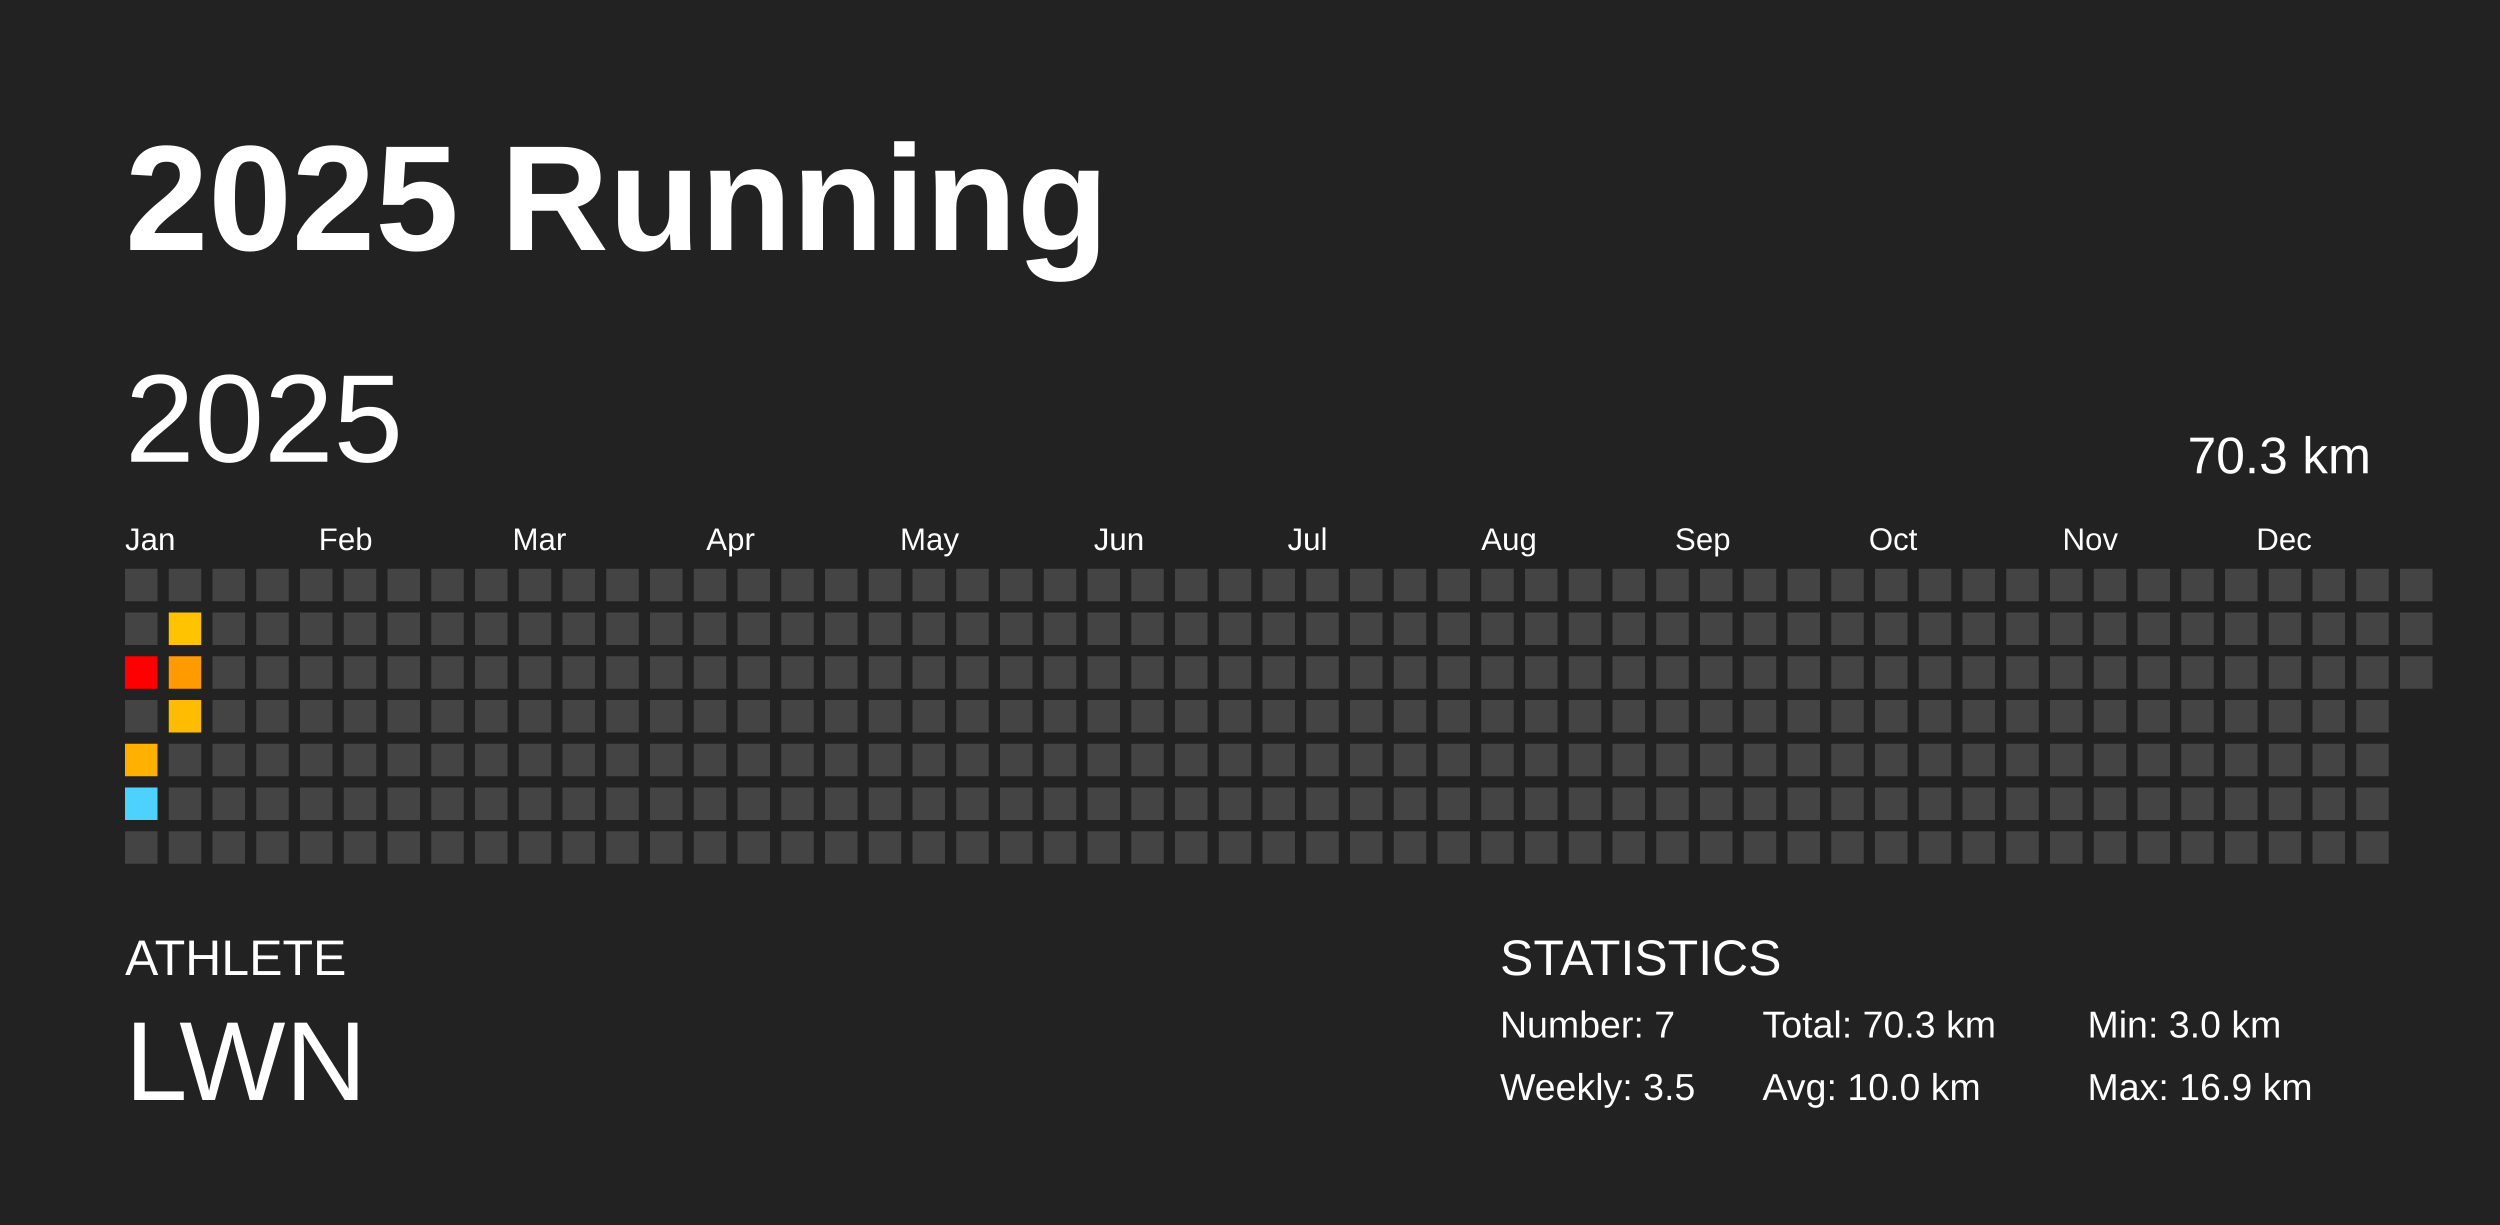
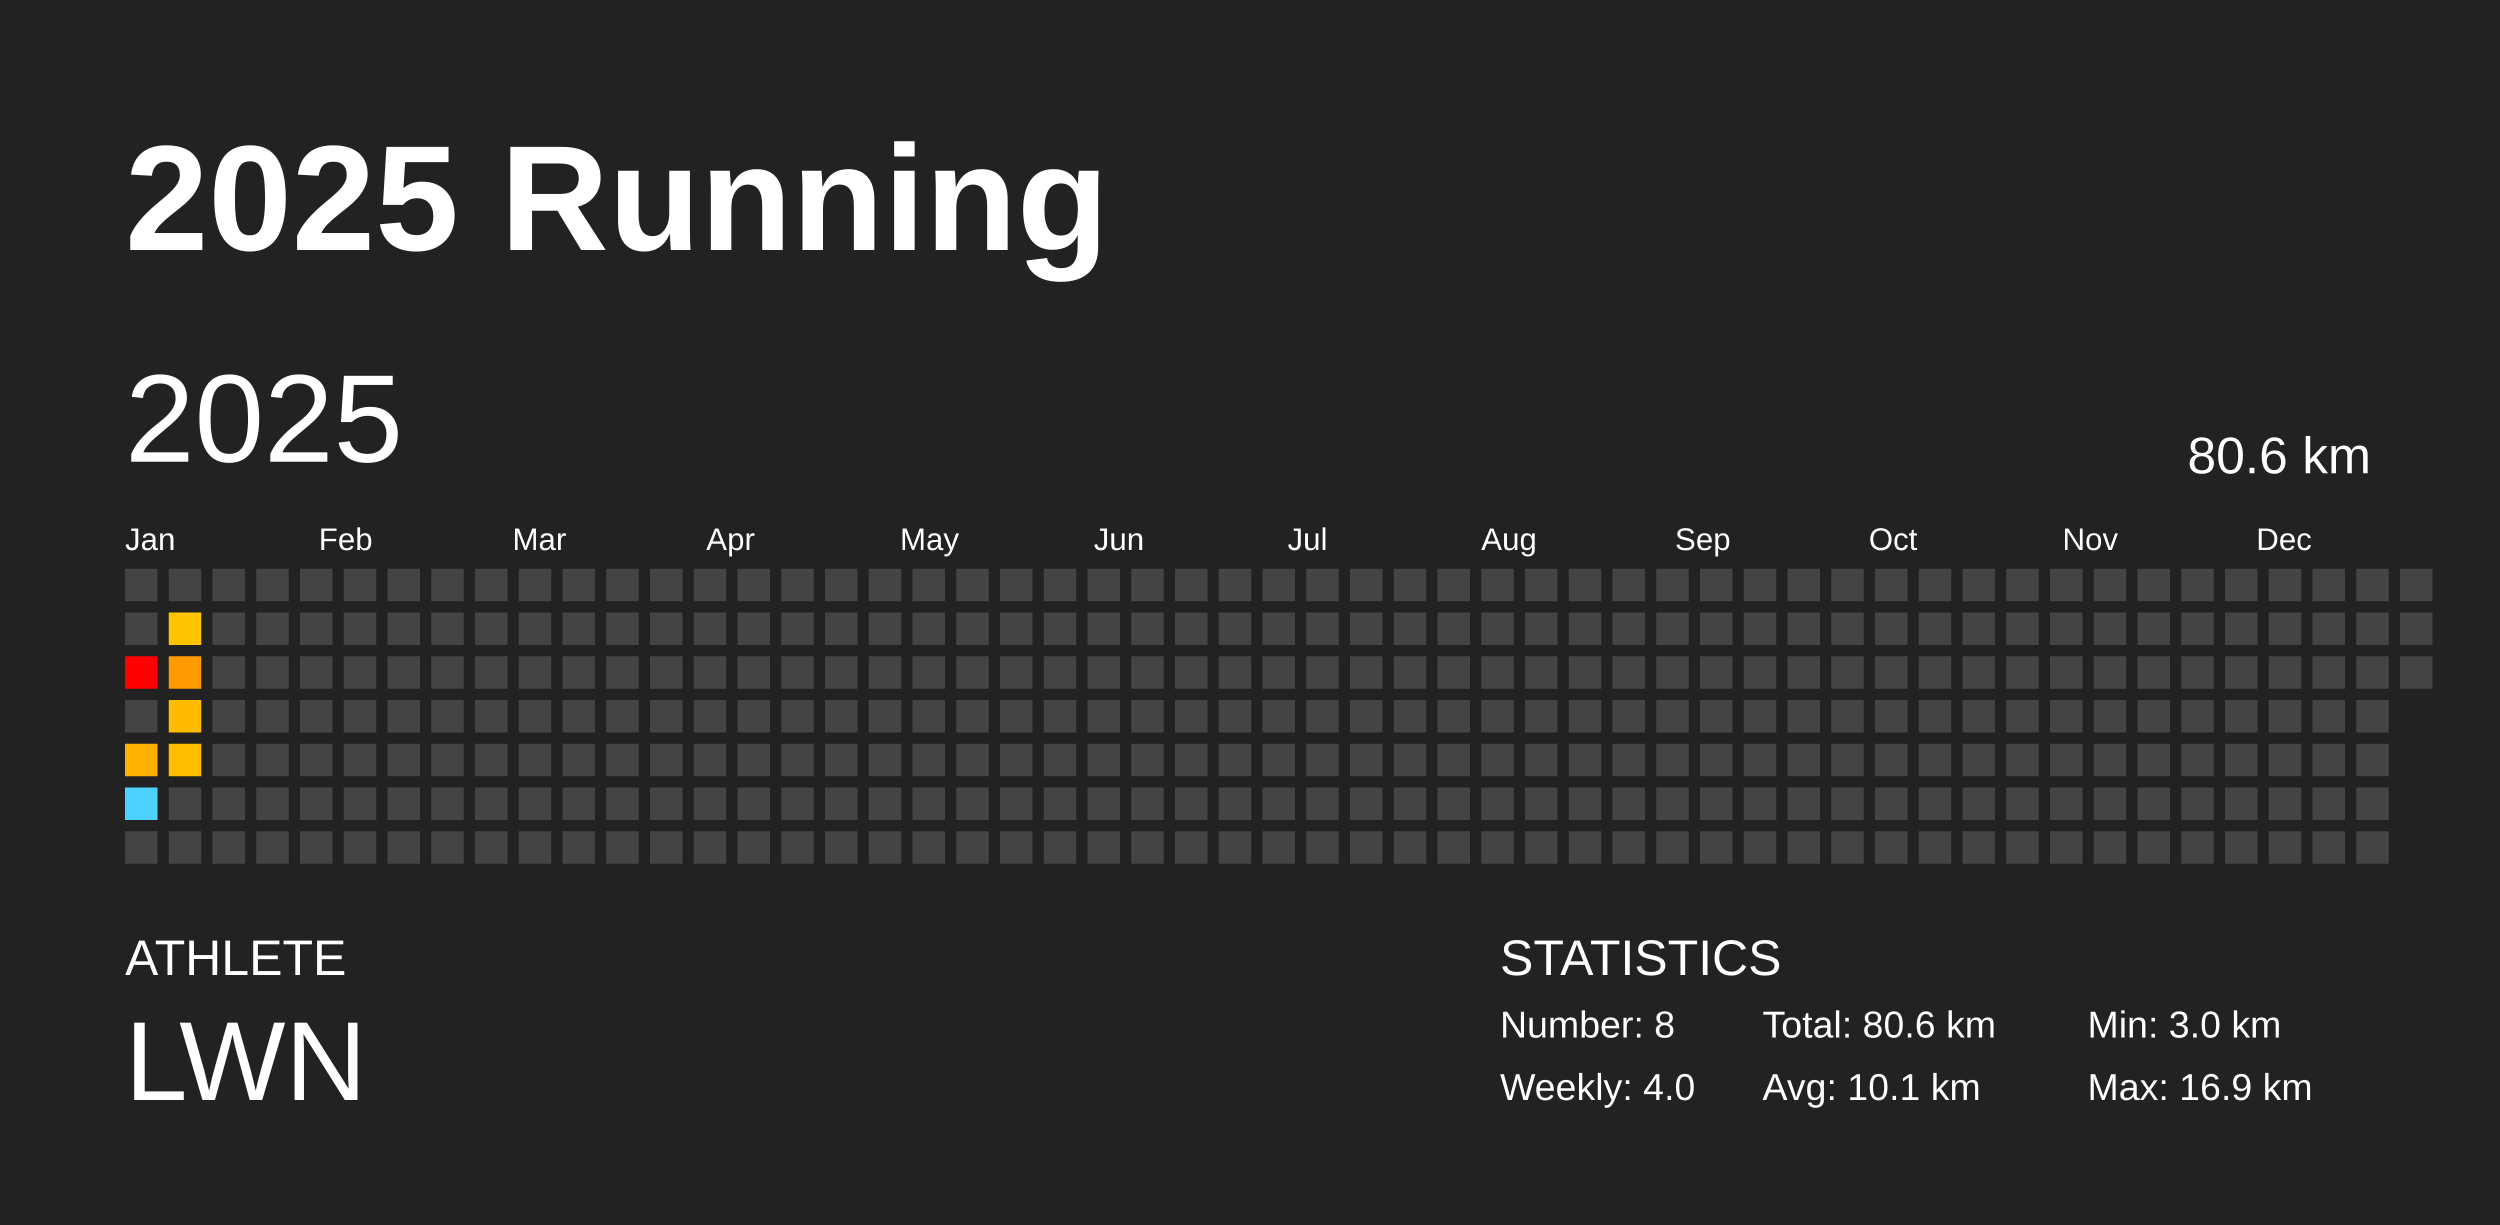
<svg xmlns="http://www.w3.org/2000/svg" baseProfile="full" height="98mm" version="1.1" viewBox="0,0,200,98" width="200mm">
  <defs />
  <rect fill="#222222" height="98" width="200" x="0" y="0" />
  <text fill="#FFFFFF" style="font-size:12px; font-family:Arial; font-weight:bold;" x="10" y="20">2025 Running</text>
  <text fill="#FFFFFF" style="font-size:4px; font-family:Arial" x="10" y="78">ATHLETE</text>
  <text fill="#FFFFFF" style="font-size:9px; font-family:Arial" x="10" y="88">LWN</text>
  <text fill="#FFFFFF" style="font-size:4px; font-family:Arial" x="120" y="78">STATISTICS</text>
-   <text fill="#FFFFFF" style="font-size:3px; font-family:Arial" x="120" y="83">Number: 7</text>
-   <text fill="#FFFFFF" style="font-size:3px; font-family:Arial" x="120" y="88">Weekly: 3.5</text>
-   <text fill="#FFFFFF" style="font-size:3px; font-family:Arial" x="141" y="83">Total: 70.3 km</text>
-   <text fill="#FFFFFF" style="font-size:3px; font-family:Arial" x="141" y="88">Avg: 10.0 km</text>
+   <text fill="#FFFFFF" style="font-size:3px; font-family:Arial" x="120" y="83">Number: 8</text>
+   <text fill="#FFFFFF" style="font-size:3px; font-family:Arial" x="120" y="88">Weekly: 4.0</text>
+   <text fill="#FFFFFF" style="font-size:3px; font-family:Arial" x="141" y="83">Total: 80.6 km</text>
+   <text fill="#FFFFFF" style="font-size:3px; font-family:Arial" x="141" y="88">Avg: 10.1 km</text>
  <text fill="#FFFFFF" style="font-size:3px; font-family:Arial" x="167" y="83">Min: 3.0 km</text>
  <text fill="#FFFFFF" style="font-size:3px; font-family:Arial" x="167" y="88">Max: 16.9 km</text>
  <text dominant-baseline="hanging" fill="#FFFFFF" style="font-size:10.0px; font-family:Arial;" x="10" y="30">2025</text>
-   <text dominant-baseline="hanging" fill="#FFFFFF" style="font-size:4.125px; font-family:Arial;" x="175" y="35">70.3 km</text>
+   <text dominant-baseline="hanging" fill="#FFFFFF" style="font-size:4.125px; font-family:Arial;" x="175" y="35">80.6 km</text>
  <text fill="#FFFFFF" style="font-size:2.5px; font-family:Arial" x="10.0" y="44">Jan</text>
  <text fill="#FFFFFF" style="font-size:2.5px; font-family:Arial" x="25.5" y="44">Feb</text>
  <text fill="#FFFFFF" style="font-size:2.5px; font-family:Arial" x="41.0" y="44">Mar</text>
  <text fill="#FFFFFF" style="font-size:2.5px; font-family:Arial" x="56.5" y="44">Apr</text>
  <text fill="#FFFFFF" style="font-size:2.5px; font-family:Arial" x="72.0" y="44">May</text>
  <text fill="#FFFFFF" style="font-size:2.5px; font-family:Arial" x="87.5" y="44">Jun</text>
  <text fill="#FFFFFF" style="font-size:2.5px; font-family:Arial" x="103.0" y="44">Jul</text>
  <text fill="#FFFFFF" style="font-size:2.5px; font-family:Arial" x="118.5" y="44">Aug</text>
  <text fill="#FFFFFF" style="font-size:2.5px; font-family:Arial" x="134.0" y="44">Sep</text>
  <text fill="#FFFFFF" style="font-size:2.5px; font-family:Arial" x="149.5" y="44">Oct</text>
  <text fill="#FFFFFF" style="font-size:2.5px; font-family:Arial" x="165.0" y="44">Nov</text>
  <text fill="#FFFFFF" style="font-size:2.5px; font-family:Arial" x="180.5" y="44">Dec</text>
  <rect fill="#444444" height="2.6" width="2.6" x="10.0" y="45.5" />
  <rect fill="#444444" height="2.6" width="2.6" x="10.0" y="49.0" />
  <rect fill="#ff0000" height="2.6" width="2.6" x="10.0" y="52.5" />
  <rect fill="#444444" height="2.6" width="2.6" x="10.0" y="56.0" />
  <rect fill="#ffb000" height="2.6" width="2.6" x="10.0" y="59.5" />
  <rect fill="#4dd2ff" height="2.6" width="2.6" x="10.0" y="63.0" />
  <rect fill="#444444" height="2.6" width="2.6" x="10.0" y="66.5" />
  <rect fill="#444444" height="2.6" width="2.6" x="13.5" y="45.5" />
  <rect fill="#ffc300" height="2.6" width="2.6" x="13.5" y="49.0" />
  <rect fill="#ff9b00" height="2.6" width="2.6" x="13.5" y="52.5" />
  <rect fill="#ffbc00" height="2.6" width="2.6" x="13.5" y="56.0" />
-   <rect fill="#444444" height="2.6" width="2.6" x="13.5" y="59.5" />
+   <rect fill="#ffbf00" height="2.6" width="2.6" x="13.5" y="59.5" />
  <rect fill="#444444" height="2.6" width="2.6" x="13.5" y="63.0" />
  <rect fill="#444444" height="2.6" width="2.6" x="13.5" y="66.5" />
  <rect fill="#444444" height="2.6" width="2.6" x="17.0" y="45.5" />
  <rect fill="#444444" height="2.6" width="2.6" x="17.0" y="49.0" />
  <rect fill="#444444" height="2.6" width="2.6" x="17.0" y="52.5" />
  <rect fill="#444444" height="2.6" width="2.6" x="17.0" y="56.0" />
  <rect fill="#444444" height="2.6" width="2.6" x="17.0" y="59.5" />
  <rect fill="#444444" height="2.6" width="2.6" x="17.0" y="63.0" />
  <rect fill="#444444" height="2.6" width="2.6" x="17.0" y="66.5" />
  <rect fill="#444444" height="2.6" width="2.6" x="20.5" y="45.5" />
  <rect fill="#444444" height="2.6" width="2.6" x="20.5" y="49.0" />
  <rect fill="#444444" height="2.6" width="2.6" x="20.5" y="52.5" />
  <rect fill="#444444" height="2.6" width="2.6" x="20.5" y="56.0" />
  <rect fill="#444444" height="2.6" width="2.6" x="20.5" y="59.5" />
  <rect fill="#444444" height="2.6" width="2.6" x="20.5" y="63.0" />
  <rect fill="#444444" height="2.6" width="2.6" x="20.5" y="66.5" />
  <rect fill="#444444" height="2.6" width="2.6" x="24.0" y="45.5" />
  <rect fill="#444444" height="2.6" width="2.6" x="24.0" y="49.0" />
  <rect fill="#444444" height="2.6" width="2.6" x="24.0" y="52.5" />
  <rect fill="#444444" height="2.6" width="2.6" x="24.0" y="56.0" />
  <rect fill="#444444" height="2.6" width="2.6" x="24.0" y="59.5" />
  <rect fill="#444444" height="2.6" width="2.6" x="24.0" y="63.0" />
  <rect fill="#444444" height="2.6" width="2.6" x="24.0" y="66.5" />
  <rect fill="#444444" height="2.6" width="2.6" x="27.5" y="45.5" />
  <rect fill="#444444" height="2.6" width="2.6" x="27.5" y="49.0" />
  <rect fill="#444444" height="2.6" width="2.6" x="27.5" y="52.5" />
  <rect fill="#444444" height="2.6" width="2.6" x="27.5" y="56.0" />
  <rect fill="#444444" height="2.6" width="2.6" x="27.5" y="59.5" />
  <rect fill="#444444" height="2.6" width="2.6" x="27.5" y="63.0" />
  <rect fill="#444444" height="2.6" width="2.6" x="27.5" y="66.5" />
  <rect fill="#444444" height="2.6" width="2.6" x="31.0" y="45.5" />
  <rect fill="#444444" height="2.6" width="2.6" x="31.0" y="49.0" />
  <rect fill="#444444" height="2.6" width="2.6" x="31.0" y="52.5" />
  <rect fill="#444444" height="2.6" width="2.6" x="31.0" y="56.0" />
  <rect fill="#444444" height="2.6" width="2.6" x="31.0" y="59.5" />
  <rect fill="#444444" height="2.6" width="2.6" x="31.0" y="63.0" />
  <rect fill="#444444" height="2.6" width="2.6" x="31.0" y="66.5" />
  <rect fill="#444444" height="2.6" width="2.6" x="34.5" y="45.5" />
  <rect fill="#444444" height="2.6" width="2.6" x="34.5" y="49.0" />
  <rect fill="#444444" height="2.6" width="2.6" x="34.5" y="52.5" />
  <rect fill="#444444" height="2.6" width="2.6" x="34.5" y="56.0" />
  <rect fill="#444444" height="2.6" width="2.6" x="34.5" y="59.5" />
  <rect fill="#444444" height="2.6" width="2.6" x="34.5" y="63.0" />
  <rect fill="#444444" height="2.6" width="2.6" x="34.5" y="66.5" />
  <rect fill="#444444" height="2.6" width="2.6" x="38.0" y="45.5" />
  <rect fill="#444444" height="2.6" width="2.6" x="38.0" y="49.0" />
  <rect fill="#444444" height="2.6" width="2.6" x="38.0" y="52.5" />
  <rect fill="#444444" height="2.6" width="2.6" x="38.0" y="56.0" />
  <rect fill="#444444" height="2.6" width="2.6" x="38.0" y="59.5" />
  <rect fill="#444444" height="2.6" width="2.6" x="38.0" y="63.0" />
  <rect fill="#444444" height="2.6" width="2.6" x="38.0" y="66.5" />
  <rect fill="#444444" height="2.6" width="2.6" x="41.5" y="45.5" />
  <rect fill="#444444" height="2.6" width="2.6" x="41.5" y="49.0" />
  <rect fill="#444444" height="2.6" width="2.6" x="41.5" y="52.5" />
  <rect fill="#444444" height="2.6" width="2.6" x="41.5" y="56.0" />
  <rect fill="#444444" height="2.6" width="2.6" x="41.5" y="59.5" />
  <rect fill="#444444" height="2.6" width="2.6" x="41.5" y="63.0" />
  <rect fill="#444444" height="2.6" width="2.6" x="41.5" y="66.5" />
  <rect fill="#444444" height="2.6" width="2.6" x="45.0" y="45.5" />
  <rect fill="#444444" height="2.6" width="2.6" x="45.0" y="49.0" />
  <rect fill="#444444" height="2.6" width="2.6" x="45.0" y="52.5" />
  <rect fill="#444444" height="2.6" width="2.6" x="45.0" y="56.0" />
  <rect fill="#444444" height="2.6" width="2.6" x="45.0" y="59.5" />
  <rect fill="#444444" height="2.6" width="2.6" x="45.0" y="63.0" />
  <rect fill="#444444" height="2.6" width="2.6" x="45.0" y="66.5" />
  <rect fill="#444444" height="2.6" width="2.6" x="48.5" y="45.5" />
  <rect fill="#444444" height="2.6" width="2.6" x="48.5" y="49.0" />
  <rect fill="#444444" height="2.6" width="2.6" x="48.5" y="52.5" />
  <rect fill="#444444" height="2.6" width="2.6" x="48.5" y="56.0" />
  <rect fill="#444444" height="2.6" width="2.6" x="48.5" y="59.5" />
  <rect fill="#444444" height="2.6" width="2.6" x="48.5" y="63.0" />
  <rect fill="#444444" height="2.6" width="2.6" x="48.5" y="66.5" />
  <rect fill="#444444" height="2.6" width="2.6" x="52.0" y="45.5" />
  <rect fill="#444444" height="2.6" width="2.6" x="52.0" y="49.0" />
  <rect fill="#444444" height="2.6" width="2.6" x="52.0" y="52.5" />
  <rect fill="#444444" height="2.6" width="2.6" x="52.0" y="56.0" />
  <rect fill="#444444" height="2.6" width="2.6" x="52.0" y="59.5" />
  <rect fill="#444444" height="2.6" width="2.6" x="52.0" y="63.0" />
  <rect fill="#444444" height="2.6" width="2.6" x="52.0" y="66.5" />
  <rect fill="#444444" height="2.6" width="2.6" x="55.5" y="45.5" />
  <rect fill="#444444" height="2.6" width="2.6" x="55.5" y="49.0" />
  <rect fill="#444444" height="2.6" width="2.6" x="55.5" y="52.5" />
  <rect fill="#444444" height="2.6" width="2.6" x="55.5" y="56.0" />
  <rect fill="#444444" height="2.6" width="2.6" x="55.5" y="59.5" />
  <rect fill="#444444" height="2.6" width="2.6" x="55.5" y="63.0" />
  <rect fill="#444444" height="2.6" width="2.6" x="55.5" y="66.5" />
  <rect fill="#444444" height="2.6" width="2.6" x="59.0" y="45.5" />
  <rect fill="#444444" height="2.6" width="2.6" x="59.0" y="49.0" />
  <rect fill="#444444" height="2.6" width="2.6" x="59.0" y="52.5" />
  <rect fill="#444444" height="2.6" width="2.6" x="59.0" y="56.0" />
  <rect fill="#444444" height="2.6" width="2.6" x="59.0" y="59.5" />
  <rect fill="#444444" height="2.6" width="2.6" x="59.0" y="63.0" />
  <rect fill="#444444" height="2.6" width="2.6" x="59.0" y="66.5" />
  <rect fill="#444444" height="2.6" width="2.6" x="62.5" y="45.5" />
  <rect fill="#444444" height="2.6" width="2.6" x="62.5" y="49.0" />
  <rect fill="#444444" height="2.6" width="2.6" x="62.5" y="52.5" />
  <rect fill="#444444" height="2.6" width="2.6" x="62.5" y="56.0" />
  <rect fill="#444444" height="2.6" width="2.6" x="62.5" y="59.5" />
  <rect fill="#444444" height="2.6" width="2.6" x="62.5" y="63.0" />
  <rect fill="#444444" height="2.6" width="2.6" x="62.5" y="66.5" />
  <rect fill="#444444" height="2.6" width="2.6" x="66.0" y="45.5" />
  <rect fill="#444444" height="2.6" width="2.6" x="66.0" y="49.0" />
  <rect fill="#444444" height="2.6" width="2.6" x="66.0" y="52.5" />
  <rect fill="#444444" height="2.6" width="2.6" x="66.0" y="56.0" />
  <rect fill="#444444" height="2.6" width="2.6" x="66.0" y="59.5" />
  <rect fill="#444444" height="2.6" width="2.6" x="66.0" y="63.0" />
  <rect fill="#444444" height="2.6" width="2.6" x="66.0" y="66.5" />
  <rect fill="#444444" height="2.6" width="2.6" x="69.5" y="45.5" />
  <rect fill="#444444" height="2.6" width="2.6" x="69.5" y="49.0" />
  <rect fill="#444444" height="2.6" width="2.6" x="69.5" y="52.5" />
  <rect fill="#444444" height="2.6" width="2.6" x="69.5" y="56.0" />
  <rect fill="#444444" height="2.6" width="2.6" x="69.5" y="59.5" />
  <rect fill="#444444" height="2.6" width="2.6" x="69.5" y="63.0" />
  <rect fill="#444444" height="2.6" width="2.6" x="69.5" y="66.5" />
  <rect fill="#444444" height="2.6" width="2.6" x="73.0" y="45.5" />
  <rect fill="#444444" height="2.6" width="2.6" x="73.0" y="49.0" />
  <rect fill="#444444" height="2.6" width="2.6" x="73.0" y="52.5" />
  <rect fill="#444444" height="2.6" width="2.6" x="73.0" y="56.0" />
  <rect fill="#444444" height="2.6" width="2.6" x="73.0" y="59.5" />
  <rect fill="#444444" height="2.6" width="2.6" x="73.0" y="63.0" />
  <rect fill="#444444" height="2.6" width="2.6" x="73.0" y="66.5" />
  <rect fill="#444444" height="2.6" width="2.6" x="76.5" y="45.5" />
  <rect fill="#444444" height="2.6" width="2.6" x="76.5" y="49.0" />
  <rect fill="#444444" height="2.6" width="2.6" x="76.5" y="52.5" />
  <rect fill="#444444" height="2.6" width="2.6" x="76.5" y="56.0" />
  <rect fill="#444444" height="2.6" width="2.6" x="76.5" y="59.5" />
  <rect fill="#444444" height="2.6" width="2.6" x="76.5" y="63.0" />
  <rect fill="#444444" height="2.6" width="2.6" x="76.5" y="66.5" />
  <rect fill="#444444" height="2.6" width="2.6" x="80.0" y="45.5" />
  <rect fill="#444444" height="2.6" width="2.6" x="80.0" y="49.0" />
  <rect fill="#444444" height="2.6" width="2.6" x="80.0" y="52.5" />
  <rect fill="#444444" height="2.6" width="2.6" x="80.0" y="56.0" />
  <rect fill="#444444" height="2.6" width="2.6" x="80.0" y="59.5" />
  <rect fill="#444444" height="2.6" width="2.6" x="80.0" y="63.0" />
  <rect fill="#444444" height="2.6" width="2.6" x="80.0" y="66.5" />
  <rect fill="#444444" height="2.6" width="2.6" x="83.5" y="45.5" />
  <rect fill="#444444" height="2.6" width="2.6" x="83.5" y="49.0" />
  <rect fill="#444444" height="2.6" width="2.6" x="83.5" y="52.5" />
  <rect fill="#444444" height="2.6" width="2.6" x="83.5" y="56.0" />
  <rect fill="#444444" height="2.6" width="2.6" x="83.5" y="59.5" />
  <rect fill="#444444" height="2.6" width="2.6" x="83.5" y="63.0" />
  <rect fill="#444444" height="2.6" width="2.6" x="83.5" y="66.5" />
  <rect fill="#444444" height="2.6" width="2.6" x="87.0" y="45.5" />
  <rect fill="#444444" height="2.6" width="2.6" x="87.0" y="49.0" />
  <rect fill="#444444" height="2.6" width="2.6" x="87.0" y="52.5" />
  <rect fill="#444444" height="2.6" width="2.6" x="87.0" y="56.0" />
  <rect fill="#444444" height="2.6" width="2.6" x="87.0" y="59.5" />
  <rect fill="#444444" height="2.6" width="2.6" x="87.0" y="63.0" />
  <rect fill="#444444" height="2.6" width="2.6" x="87.0" y="66.5" />
  <rect fill="#444444" height="2.6" width="2.6" x="90.5" y="45.5" />
  <rect fill="#444444" height="2.6" width="2.6" x="90.5" y="49.0" />
  <rect fill="#444444" height="2.6" width="2.6" x="90.5" y="52.5" />
  <rect fill="#444444" height="2.6" width="2.6" x="90.5" y="56.0" />
  <rect fill="#444444" height="2.6" width="2.6" x="90.5" y="59.5" />
  <rect fill="#444444" height="2.6" width="2.6" x="90.5" y="63.0" />
  <rect fill="#444444" height="2.6" width="2.6" x="90.5" y="66.5" />
  <rect fill="#444444" height="2.6" width="2.6" x="94.0" y="45.5" />
  <rect fill="#444444" height="2.6" width="2.6" x="94.0" y="49.0" />
  <rect fill="#444444" height="2.6" width="2.6" x="94.0" y="52.5" />
  <rect fill="#444444" height="2.6" width="2.6" x="94.0" y="56.0" />
  <rect fill="#444444" height="2.6" width="2.6" x="94.0" y="59.5" />
  <rect fill="#444444" height="2.6" width="2.6" x="94.0" y="63.0" />
  <rect fill="#444444" height="2.6" width="2.6" x="94.0" y="66.5" />
  <rect fill="#444444" height="2.6" width="2.6" x="97.5" y="45.5" />
  <rect fill="#444444" height="2.6" width="2.6" x="97.5" y="49.0" />
  <rect fill="#444444" height="2.6" width="2.6" x="97.5" y="52.5" />
  <rect fill="#444444" height="2.6" width="2.6" x="97.5" y="56.0" />
  <rect fill="#444444" height="2.6" width="2.6" x="97.5" y="59.5" />
  <rect fill="#444444" height="2.6" width="2.6" x="97.5" y="63.0" />
  <rect fill="#444444" height="2.6" width="2.6" x="97.5" y="66.5" />
  <rect fill="#444444" height="2.6" width="2.6" x="101.0" y="45.5" />
  <rect fill="#444444" height="2.6" width="2.6" x="101.0" y="49.0" />
  <rect fill="#444444" height="2.6" width="2.6" x="101.0" y="52.5" />
  <rect fill="#444444" height="2.6" width="2.6" x="101.0" y="56.0" />
  <rect fill="#444444" height="2.6" width="2.6" x="101.0" y="59.5" />
  <rect fill="#444444" height="2.6" width="2.6" x="101.0" y="63.0" />
  <rect fill="#444444" height="2.6" width="2.6" x="101.0" y="66.5" />
  <rect fill="#444444" height="2.6" width="2.6" x="104.5" y="45.5" />
  <rect fill="#444444" height="2.6" width="2.6" x="104.5" y="49.0" />
  <rect fill="#444444" height="2.6" width="2.6" x="104.5" y="52.5" />
  <rect fill="#444444" height="2.6" width="2.6" x="104.5" y="56.0" />
  <rect fill="#444444" height="2.6" width="2.6" x="104.5" y="59.5" />
  <rect fill="#444444" height="2.6" width="2.6" x="104.5" y="63.0" />
  <rect fill="#444444" height="2.6" width="2.6" x="104.5" y="66.5" />
  <rect fill="#444444" height="2.6" width="2.6" x="108.0" y="45.5" />
  <rect fill="#444444" height="2.6" width="2.6" x="108.0" y="49.0" />
  <rect fill="#444444" height="2.6" width="2.6" x="108.0" y="52.5" />
  <rect fill="#444444" height="2.6" width="2.6" x="108.0" y="56.0" />
  <rect fill="#444444" height="2.6" width="2.6" x="108.0" y="59.5" />
  <rect fill="#444444" height="2.6" width="2.6" x="108.0" y="63.0" />
  <rect fill="#444444" height="2.6" width="2.6" x="108.0" y="66.5" />
  <rect fill="#444444" height="2.6" width="2.6" x="111.5" y="45.5" />
  <rect fill="#444444" height="2.6" width="2.6" x="111.5" y="49.0" />
  <rect fill="#444444" height="2.6" width="2.6" x="111.5" y="52.5" />
  <rect fill="#444444" height="2.6" width="2.6" x="111.5" y="56.0" />
  <rect fill="#444444" height="2.6" width="2.6" x="111.5" y="59.5" />
  <rect fill="#444444" height="2.6" width="2.6" x="111.5" y="63.0" />
  <rect fill="#444444" height="2.6" width="2.6" x="111.5" y="66.5" />
  <rect fill="#444444" height="2.6" width="2.6" x="115.0" y="45.5" />
  <rect fill="#444444" height="2.6" width="2.6" x="115.0" y="49.0" />
  <rect fill="#444444" height="2.6" width="2.6" x="115.0" y="52.5" />
  <rect fill="#444444" height="2.6" width="2.6" x="115.0" y="56.0" />
  <rect fill="#444444" height="2.6" width="2.6" x="115.0" y="59.5" />
  <rect fill="#444444" height="2.6" width="2.6" x="115.0" y="63.0" />
  <rect fill="#444444" height="2.6" width="2.6" x="115.0" y="66.5" />
  <rect fill="#444444" height="2.6" width="2.6" x="118.5" y="45.5" />
  <rect fill="#444444" height="2.6" width="2.6" x="118.5" y="49.0" />
  <rect fill="#444444" height="2.6" width="2.6" x="118.5" y="52.5" />
  <rect fill="#444444" height="2.6" width="2.6" x="118.5" y="56.0" />
  <rect fill="#444444" height="2.6" width="2.6" x="118.5" y="59.5" />
  <rect fill="#444444" height="2.6" width="2.6" x="118.5" y="63.0" />
  <rect fill="#444444" height="2.6" width="2.6" x="118.5" y="66.5" />
  <rect fill="#444444" height="2.6" width="2.6" x="122.0" y="45.5" />
  <rect fill="#444444" height="2.6" width="2.6" x="122.0" y="49.0" />
  <rect fill="#444444" height="2.6" width="2.6" x="122.0" y="52.5" />
  <rect fill="#444444" height="2.6" width="2.6" x="122.0" y="56.0" />
  <rect fill="#444444" height="2.6" width="2.6" x="122.0" y="59.5" />
  <rect fill="#444444" height="2.6" width="2.6" x="122.0" y="63.0" />
  <rect fill="#444444" height="2.6" width="2.6" x="122.0" y="66.5" />
  <rect fill="#444444" height="2.6" width="2.6" x="125.5" y="45.5" />
  <rect fill="#444444" height="2.6" width="2.6" x="125.5" y="49.0" />
  <rect fill="#444444" height="2.6" width="2.6" x="125.5" y="52.5" />
  <rect fill="#444444" height="2.6" width="2.6" x="125.5" y="56.0" />
  <rect fill="#444444" height="2.6" width="2.6" x="125.5" y="59.5" />
  <rect fill="#444444" height="2.6" width="2.6" x="125.5" y="63.0" />
  <rect fill="#444444" height="2.6" width="2.6" x="125.5" y="66.5" />
  <rect fill="#444444" height="2.6" width="2.6" x="129.0" y="45.5" />
  <rect fill="#444444" height="2.6" width="2.6" x="129.0" y="49.0" />
  <rect fill="#444444" height="2.6" width="2.6" x="129.0" y="52.5" />
  <rect fill="#444444" height="2.6" width="2.6" x="129.0" y="56.0" />
  <rect fill="#444444" height="2.6" width="2.6" x="129.0" y="59.5" />
  <rect fill="#444444" height="2.6" width="2.6" x="129.0" y="63.0" />
  <rect fill="#444444" height="2.6" width="2.6" x="129.0" y="66.5" />
  <rect fill="#444444" height="2.6" width="2.6" x="132.5" y="45.5" />
  <rect fill="#444444" height="2.6" width="2.6" x="132.5" y="49.0" />
  <rect fill="#444444" height="2.6" width="2.6" x="132.5" y="52.5" />
  <rect fill="#444444" height="2.6" width="2.6" x="132.5" y="56.0" />
  <rect fill="#444444" height="2.6" width="2.6" x="132.5" y="59.5" />
  <rect fill="#444444" height="2.6" width="2.6" x="132.5" y="63.0" />
  <rect fill="#444444" height="2.6" width="2.6" x="132.5" y="66.5" />
  <rect fill="#444444" height="2.6" width="2.6" x="136.0" y="45.5" />
  <rect fill="#444444" height="2.6" width="2.6" x="136.0" y="49.0" />
  <rect fill="#444444" height="2.6" width="2.6" x="136.0" y="52.5" />
  <rect fill="#444444" height="2.6" width="2.6" x="136.0" y="56.0" />
  <rect fill="#444444" height="2.6" width="2.6" x="136.0" y="59.5" />
  <rect fill="#444444" height="2.6" width="2.6" x="136.0" y="63.0" />
  <rect fill="#444444" height="2.6" width="2.6" x="136.0" y="66.5" />
  <rect fill="#444444" height="2.6" width="2.6" x="139.5" y="45.5" />
  <rect fill="#444444" height="2.6" width="2.6" x="139.5" y="49.0" />
  <rect fill="#444444" height="2.6" width="2.6" x="139.5" y="52.5" />
  <rect fill="#444444" height="2.6" width="2.6" x="139.5" y="56.0" />
  <rect fill="#444444" height="2.6" width="2.6" x="139.5" y="59.5" />
  <rect fill="#444444" height="2.6" width="2.6" x="139.5" y="63.0" />
  <rect fill="#444444" height="2.6" width="2.6" x="139.5" y="66.5" />
  <rect fill="#444444" height="2.6" width="2.6" x="143.0" y="45.5" />
  <rect fill="#444444" height="2.6" width="2.6" x="143.0" y="49.0" />
  <rect fill="#444444" height="2.6" width="2.6" x="143.0" y="52.5" />
  <rect fill="#444444" height="2.6" width="2.6" x="143.0" y="56.0" />
  <rect fill="#444444" height="2.6" width="2.6" x="143.0" y="59.5" />
  <rect fill="#444444" height="2.6" width="2.6" x="143.0" y="63.0" />
  <rect fill="#444444" height="2.6" width="2.6" x="143.0" y="66.5" />
  <rect fill="#444444" height="2.6" width="2.6" x="146.5" y="45.5" />
  <rect fill="#444444" height="2.6" width="2.6" x="146.5" y="49.0" />
  <rect fill="#444444" height="2.6" width="2.6" x="146.5" y="52.5" />
  <rect fill="#444444" height="2.6" width="2.6" x="146.5" y="56.0" />
  <rect fill="#444444" height="2.6" width="2.6" x="146.5" y="59.5" />
  <rect fill="#444444" height="2.6" width="2.6" x="146.5" y="63.0" />
  <rect fill="#444444" height="2.6" width="2.6" x="146.5" y="66.5" />
  <rect fill="#444444" height="2.6" width="2.6" x="150.0" y="45.5" />
  <rect fill="#444444" height="2.6" width="2.6" x="150.0" y="49.0" />
  <rect fill="#444444" height="2.6" width="2.6" x="150.0" y="52.5" />
  <rect fill="#444444" height="2.6" width="2.6" x="150.0" y="56.0" />
  <rect fill="#444444" height="2.6" width="2.6" x="150.0" y="59.5" />
  <rect fill="#444444" height="2.6" width="2.6" x="150.0" y="63.0" />
  <rect fill="#444444" height="2.6" width="2.6" x="150.0" y="66.5" />
  <rect fill="#444444" height="2.6" width="2.6" x="153.5" y="45.5" />
  <rect fill="#444444" height="2.6" width="2.6" x="153.5" y="49.0" />
  <rect fill="#444444" height="2.6" width="2.6" x="153.5" y="52.5" />
  <rect fill="#444444" height="2.6" width="2.6" x="153.5" y="56.0" />
  <rect fill="#444444" height="2.6" width="2.6" x="153.5" y="59.5" />
  <rect fill="#444444" height="2.6" width="2.6" x="153.5" y="63.0" />
  <rect fill="#444444" height="2.6" width="2.6" x="153.5" y="66.5" />
  <rect fill="#444444" height="2.6" width="2.6" x="157.0" y="45.5" />
  <rect fill="#444444" height="2.6" width="2.6" x="157.0" y="49.0" />
  <rect fill="#444444" height="2.6" width="2.6" x="157.0" y="52.5" />
  <rect fill="#444444" height="2.6" width="2.6" x="157.0" y="56.0" />
  <rect fill="#444444" height="2.6" width="2.6" x="157.0" y="59.5" />
  <rect fill="#444444" height="2.6" width="2.6" x="157.0" y="63.0" />
  <rect fill="#444444" height="2.6" width="2.6" x="157.0" y="66.5" />
  <rect fill="#444444" height="2.6" width="2.6" x="160.5" y="45.5" />
  <rect fill="#444444" height="2.6" width="2.6" x="160.5" y="49.0" />
  <rect fill="#444444" height="2.6" width="2.6" x="160.5" y="52.5" />
  <rect fill="#444444" height="2.6" width="2.6" x="160.5" y="56.0" />
  <rect fill="#444444" height="2.6" width="2.6" x="160.5" y="59.5" />
  <rect fill="#444444" height="2.6" width="2.6" x="160.5" y="63.0" />
  <rect fill="#444444" height="2.6" width="2.6" x="160.5" y="66.5" />
  <rect fill="#444444" height="2.6" width="2.6" x="164.0" y="45.5" />
  <rect fill="#444444" height="2.6" width="2.6" x="164.0" y="49.0" />
  <rect fill="#444444" height="2.6" width="2.6" x="164.0" y="52.5" />
  <rect fill="#444444" height="2.6" width="2.6" x="164.0" y="56.0" />
  <rect fill="#444444" height="2.6" width="2.6" x="164.0" y="59.5" />
  <rect fill="#444444" height="2.6" width="2.6" x="164.0" y="63.0" />
  <rect fill="#444444" height="2.6" width="2.6" x="164.0" y="66.5" />
  <rect fill="#444444" height="2.6" width="2.6" x="167.5" y="45.5" />
  <rect fill="#444444" height="2.6" width="2.6" x="167.5" y="49.0" />
  <rect fill="#444444" height="2.6" width="2.6" x="167.5" y="52.5" />
  <rect fill="#444444" height="2.6" width="2.6" x="167.5" y="56.0" />
  <rect fill="#444444" height="2.6" width="2.6" x="167.5" y="59.5" />
  <rect fill="#444444" height="2.6" width="2.6" x="167.5" y="63.0" />
  <rect fill="#444444" height="2.6" width="2.6" x="167.5" y="66.5" />
  <rect fill="#444444" height="2.6" width="2.6" x="171.0" y="45.5" />
  <rect fill="#444444" height="2.6" width="2.6" x="171.0" y="49.0" />
  <rect fill="#444444" height="2.6" width="2.6" x="171.0" y="52.5" />
  <rect fill="#444444" height="2.6" width="2.6" x="171.0" y="56.0" />
  <rect fill="#444444" height="2.6" width="2.6" x="171.0" y="59.5" />
  <rect fill="#444444" height="2.6" width="2.6" x="171.0" y="63.0" />
  <rect fill="#444444" height="2.6" width="2.6" x="171.0" y="66.5" />
  <rect fill="#444444" height="2.6" width="2.6" x="174.5" y="45.5" />
  <rect fill="#444444" height="2.6" width="2.6" x="174.5" y="49.0" />
  <rect fill="#444444" height="2.6" width="2.6" x="174.5" y="52.5" />
  <rect fill="#444444" height="2.6" width="2.6" x="174.5" y="56.0" />
  <rect fill="#444444" height="2.6" width="2.6" x="174.5" y="59.5" />
  <rect fill="#444444" height="2.6" width="2.6" x="174.5" y="63.0" />
  <rect fill="#444444" height="2.6" width="2.6" x="174.5" y="66.5" />
  <rect fill="#444444" height="2.6" width="2.6" x="178.0" y="45.5" />
  <rect fill="#444444" height="2.6" width="2.6" x="178.0" y="49.0" />
  <rect fill="#444444" height="2.6" width="2.6" x="178.0" y="52.5" />
  <rect fill="#444444" height="2.6" width="2.6" x="178.0" y="56.0" />
  <rect fill="#444444" height="2.6" width="2.6" x="178.0" y="59.5" />
  <rect fill="#444444" height="2.6" width="2.6" x="178.0" y="63.0" />
  <rect fill="#444444" height="2.6" width="2.6" x="178.0" y="66.5" />
  <rect fill="#444444" height="2.6" width="2.6" x="181.5" y="45.5" />
  <rect fill="#444444" height="2.6" width="2.6" x="181.5" y="49.0" />
  <rect fill="#444444" height="2.6" width="2.6" x="181.5" y="52.5" />
  <rect fill="#444444" height="2.6" width="2.6" x="181.5" y="56.0" />
  <rect fill="#444444" height="2.6" width="2.6" x="181.5" y="59.5" />
  <rect fill="#444444" height="2.6" width="2.6" x="181.5" y="63.0" />
  <rect fill="#444444" height="2.6" width="2.6" x="181.5" y="66.5" />
  <rect fill="#444444" height="2.6" width="2.6" x="185.0" y="45.5" />
  <rect fill="#444444" height="2.6" width="2.6" x="185.0" y="49.0" />
  <rect fill="#444444" height="2.6" width="2.6" x="185.0" y="52.5" />
  <rect fill="#444444" height="2.6" width="2.6" x="185.0" y="56.0" />
  <rect fill="#444444" height="2.6" width="2.6" x="185.0" y="59.5" />
  <rect fill="#444444" height="2.6" width="2.6" x="185.0" y="63.0" />
  <rect fill="#444444" height="2.6" width="2.6" x="185.0" y="66.5" />
  <rect fill="#444444" height="2.6" width="2.6" x="188.5" y="45.5" />
  <rect fill="#444444" height="2.6" width="2.6" x="188.5" y="49.0" />
  <rect fill="#444444" height="2.6" width="2.6" x="188.5" y="52.5" />
  <rect fill="#444444" height="2.6" width="2.6" x="188.5" y="56.0" />
  <rect fill="#444444" height="2.6" width="2.6" x="188.5" y="59.5" />
  <rect fill="#444444" height="2.6" width="2.6" x="188.5" y="63.0" />
  <rect fill="#444444" height="2.6" width="2.6" x="188.5" y="66.5" />
  <rect fill="#444444" height="2.6" width="2.6" x="192.0" y="45.5" />
  <rect fill="#444444" height="2.6" width="2.6" x="192.0" y="49.0" />
  <rect fill="#444444" height="2.6" width="2.6" x="192.0" y="52.5" />
</svg>
